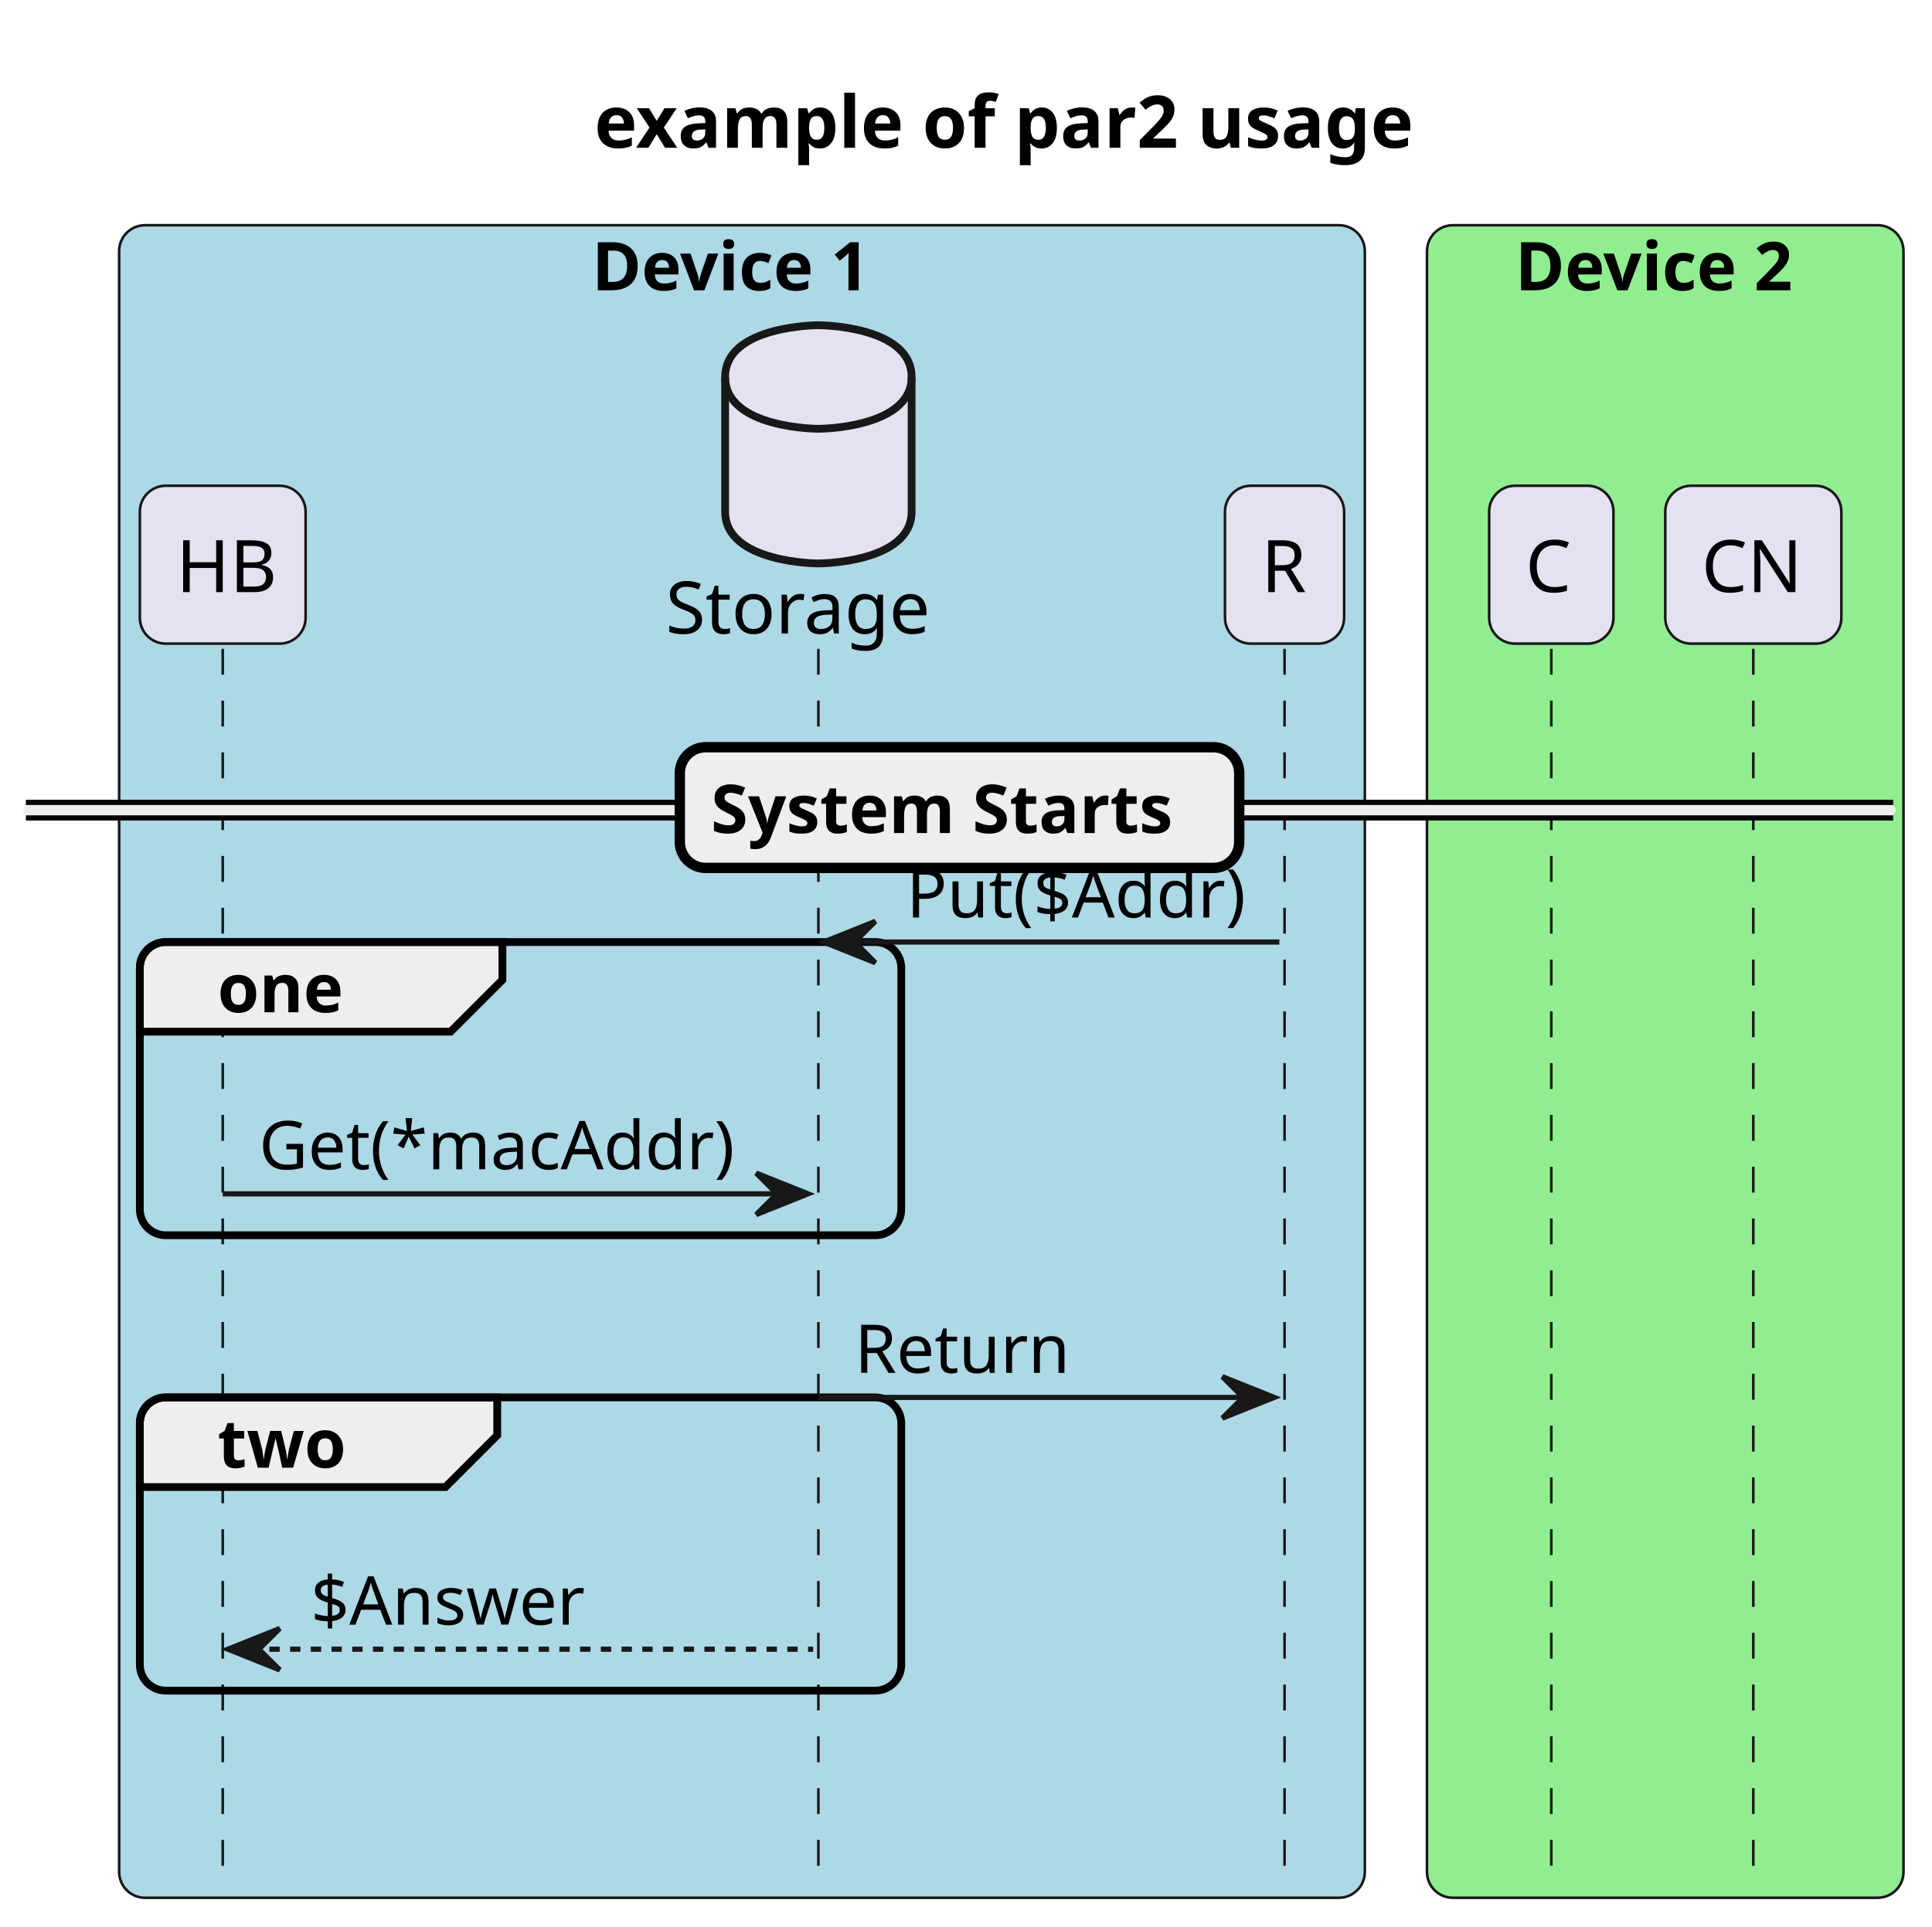
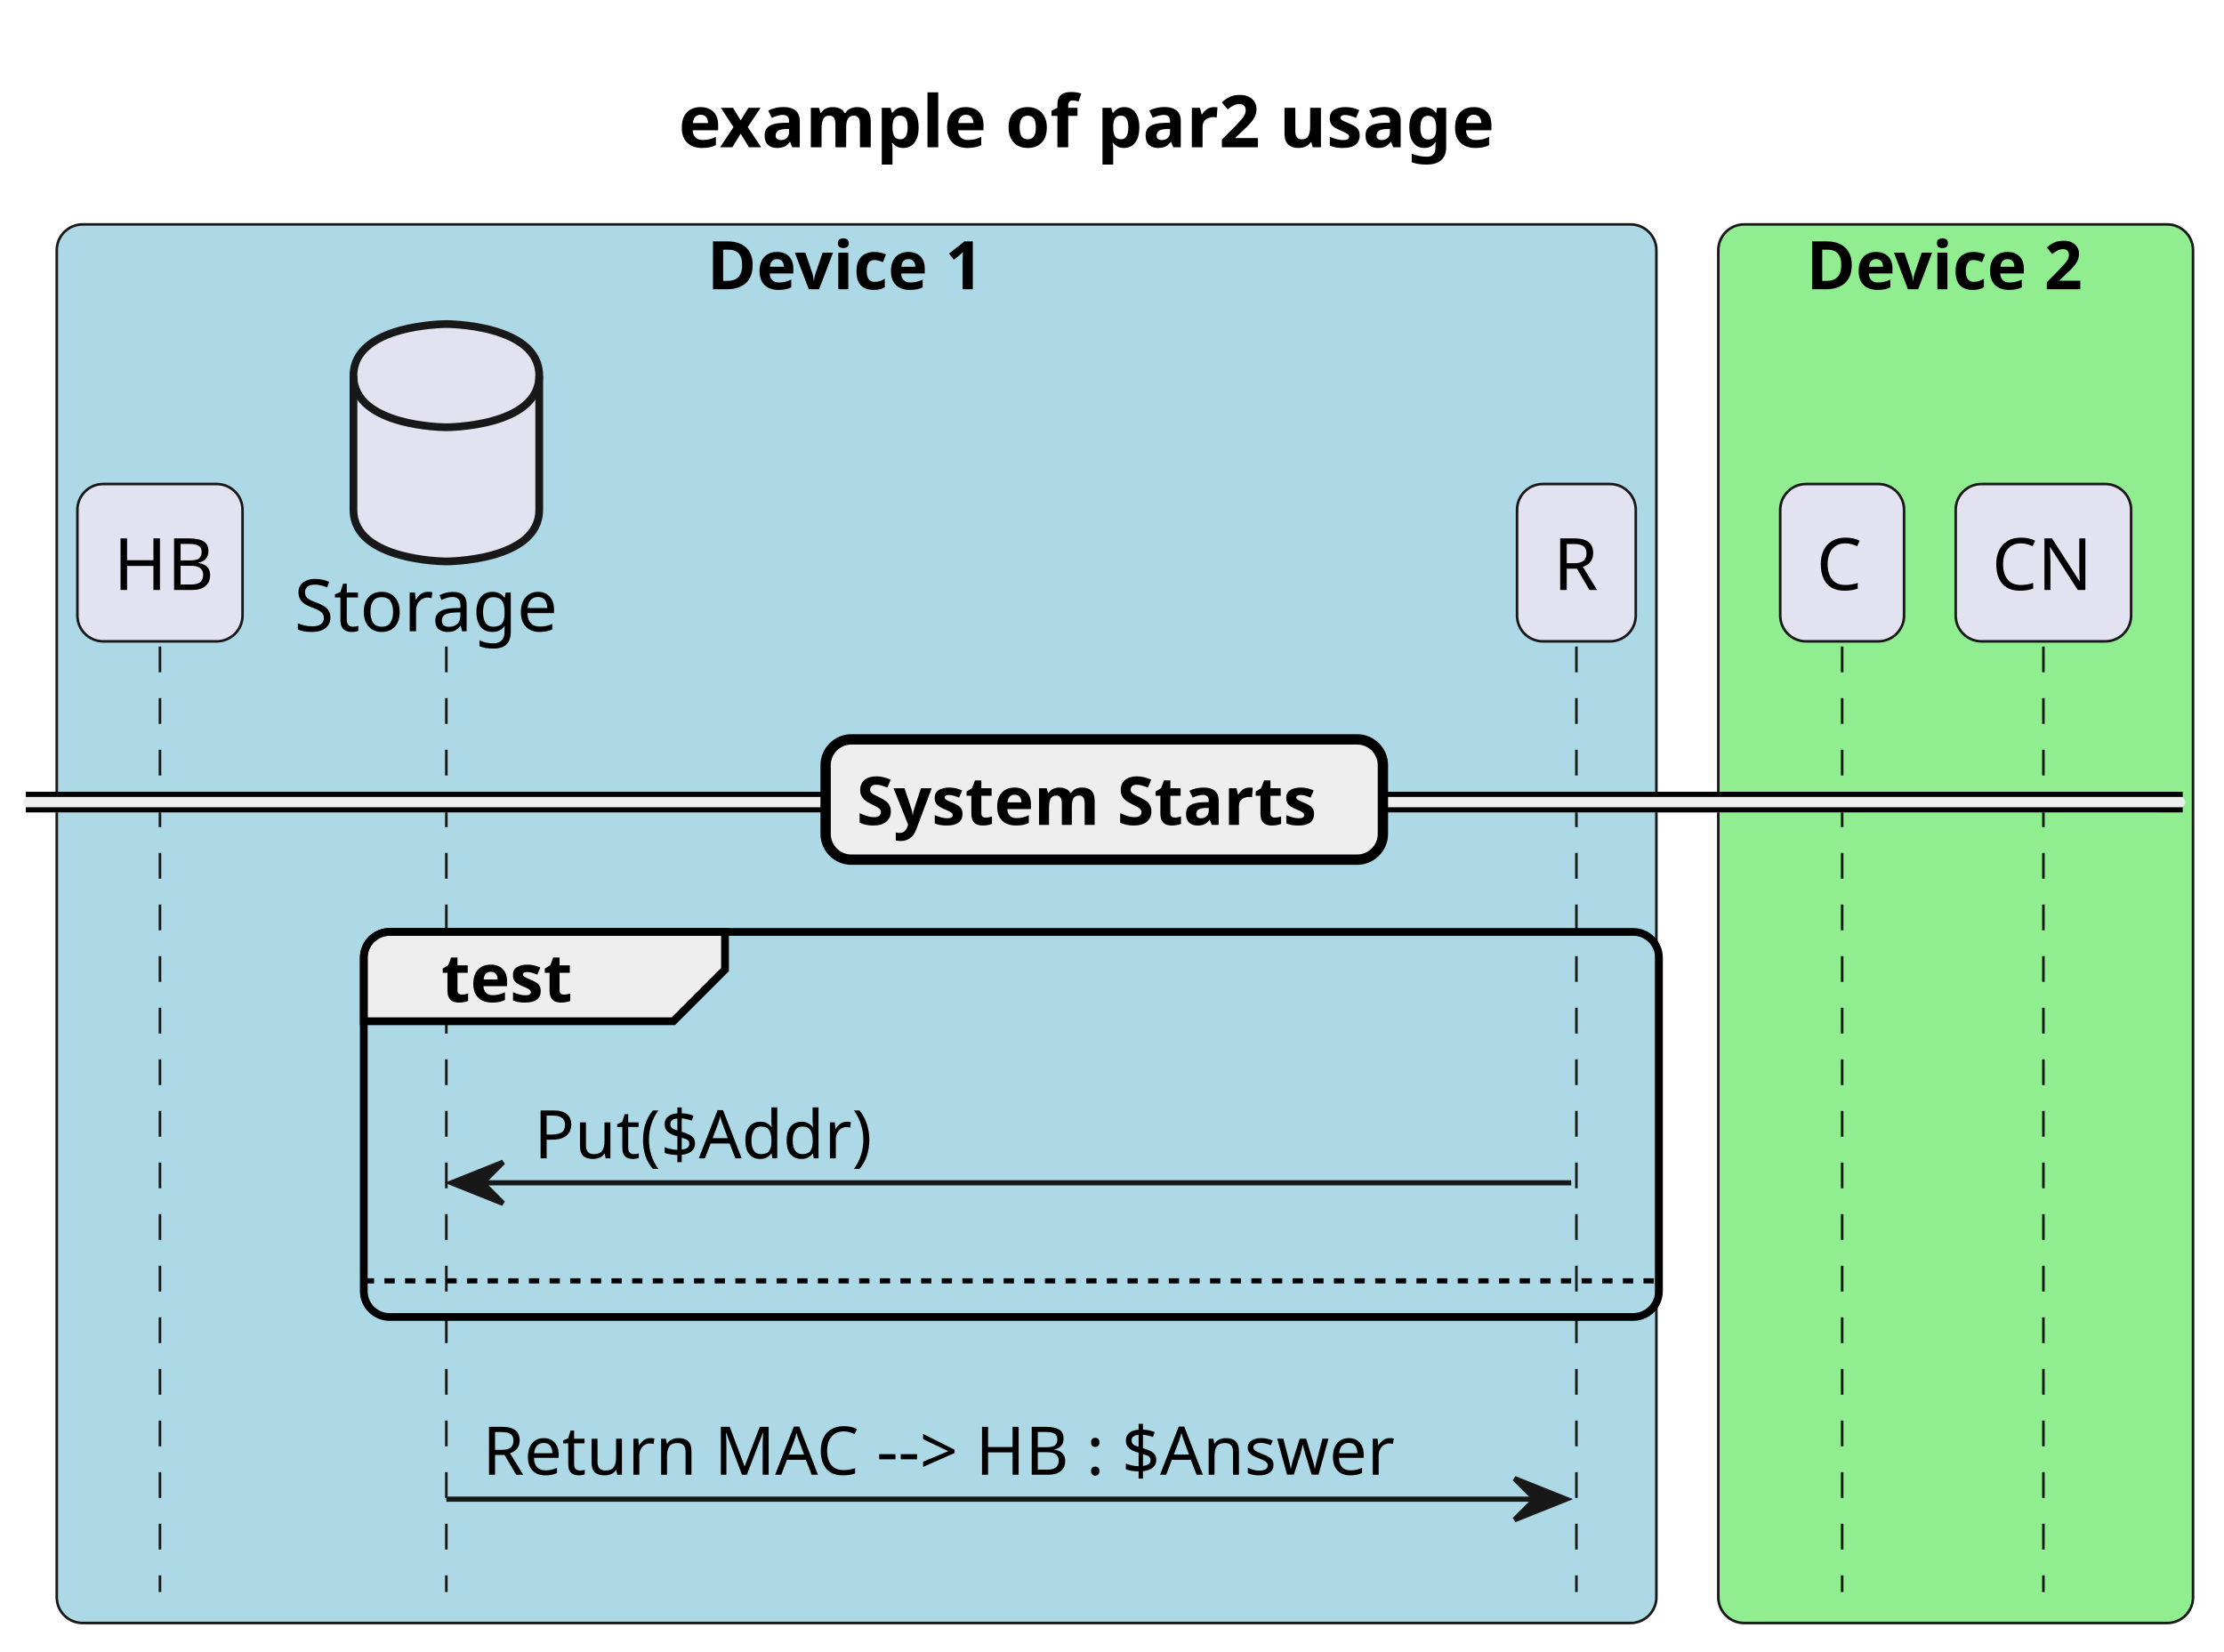
- <svg xmlns="http://www.w3.org/2000/svg" contentStyleType="text/css" height="372px" preserveAspectRatio="none" style="width:373px;height:372px;background:#FFFFFF;" version="1.1" viewBox="0 0 373 372" width="373px" zoomAndPan="magnify">
+ <svg xmlns="http://www.w3.org/2000/svg" contentStyleType="text/css" height="320px" preserveAspectRatio="none" style="width:431px;height:320px;background:#FFFFFF;" version="1.1" viewBox="0 0 431 320" width="431px" zoomAndPan="magnify">
  <defs />
  <g>
-     <rect fill="#ADD8E6" height="322.973" rx="5" ry="5" style="stroke:#181818;stroke-width:0.5;" width="240.5" x="23" y="43.488" />
-     <text fill="#000000" font-family="sans-serif" font-size="13" font-weight="bold" lengthAdjust="spacing" textLength="58" x="114.25" y="56.057">Device 1</text>
-     <rect fill="#90EE90" height="322.973" rx="5" ry="5" style="stroke:#181818;stroke-width:0.5;" width="92" x="275.5" y="43.488" />
-     <text fill="#000000" font-family="sans-serif" font-size="13" font-weight="bold" lengthAdjust="spacing" textLength="58" x="292.5" y="56.057">Device 2</text>
-     <text fill="#000000" font-family="sans-serif" font-size="14" font-weight="bold" lengthAdjust="spacing" textLength="164" x="114.75" y="28.535">example of par2 usage</text>
-     <line style="stroke:#181818;stroke-width:0.5;stroke-dasharray:5.0,5.0;" x1="43" x2="43" y1="125.287" y2="360.461" />
-     <line style="stroke:#181818;stroke-width:0.5;stroke-dasharray:5.0,5.0;" x1="158" x2="158" y1="125.287" y2="360.461" />
-     <line style="stroke:#181818;stroke-width:0.5;stroke-dasharray:5.0,5.0;" x1="248" x2="248" y1="125.287" y2="360.461" />
-     <line style="stroke:#181818;stroke-width:0.5;stroke-dasharray:5.0,5.0;" x1="299.5" x2="299.5" y1="125.287" y2="360.461" />
-     <line style="stroke:#181818;stroke-width:0.5;stroke-dasharray:5.0,5.0;" x1="338.5" x2="338.5" y1="125.287" y2="360.461" />
-     <rect fill="#E2E2F0" height="30.488" rx="5" ry="5" style="stroke:#181818;stroke-width:0.5;" width="32" x="27" y="93.799" />
-     <text fill="#000000" font-family="sans-serif" font-size="14" lengthAdjust="spacing" textLength="18" x="34" y="114.334">HB</text>
-     <text fill="#000000" font-family="sans-serif" font-size="14" lengthAdjust="spacing" textLength="53" x="128.5" y="122.334">Storage</text>
-     <path d="M140,72.799 C140,62.799 158,62.799 158,62.799 C158,62.799 176,62.799 176,72.799 L176,98.799 C176,108.799 158,108.799 158,108.799 C158,108.799 140,108.799 140,98.799 L140,72.799 " fill="#E2E2F0" style="stroke:#181818;stroke-width:1.5;" />
-     <path d="M140,72.799 C140,82.799 158,82.799 158,82.799 C158,82.799 176,82.799 176,72.799 " fill="none" style="stroke:#181818;stroke-width:1.5;" />
-     <rect fill="#E2E2F0" height="30.488" rx="5" ry="5" style="stroke:#181818;stroke-width:0.5;" width="23" x="236.5" y="93.799" />
-     <text fill="#000000" font-family="sans-serif" font-size="14" lengthAdjust="spacing" textLength="9" x="243.5" y="114.334">R</text>
-     <rect fill="#E2E2F0" height="30.488" rx="5" ry="5" style="stroke:#181818;stroke-width:0.5;" width="24" x="287.5" y="93.799" />
-     <text fill="#000000" font-family="sans-serif" font-size="14" lengthAdjust="spacing" textLength="10" x="294.5" y="114.334">C</text>
-     <rect fill="#E2E2F0" height="30.488" rx="5" ry="5" style="stroke:#181818;stroke-width:0.5;" width="34" x="321.5" y="93.799" />
-     <text fill="#000000" font-family="sans-serif" font-size="14" lengthAdjust="spacing" textLength="20" x="328.5" y="114.334">CN</text>
-     <rect fill="#EEEEEE" height="3" rx="5" ry="5" style="stroke:#EEEEEE;stroke-width:1.0;" width="360.5" x="5" y="154.942" />
-     <line style="stroke:#000000;stroke-width:1.0;" x1="5" x2="365.5" y1="154.942" y2="154.942" />
-     <line style="stroke:#000000;stroke-width:1.0;" x1="5" x2="365.5" y1="157.942" y2="157.942" />
-     <rect fill="#EEEEEE" height="23.311" rx="5" ry="5" style="stroke:#000000;stroke-width:2.0;" width="108" x="131.25" y="144.287" />
-     <text fill="#000000" font-family="sans-serif" font-size="13" font-weight="bold" lengthAdjust="spacing" textLength="90" x="137.25" y="160.856">System Starts</text>
-     <path d="M32,181.908 L97,181.908 L97,189.219 L87,199.219 L27,199.219 L27,186.908 A5,5 0 0 1 32,181.908 " fill="#EEEEEE" style="stroke:#000000;stroke-width:1.5;" />
-     <rect fill="none" height="56.621" rx="5" ry="5" style="stroke:#000000;stroke-width:1.5;" width="147" x="27" y="181.908" />
-     <text fill="#000000" font-family="sans-serif" font-size="13" font-weight="bold" lengthAdjust="spacing" textLength="25" x="42" y="195.477">one</text>
-     <polygon fill="#181818" points="146,226.529,156,230.529,146,234.529,150,230.529" style="stroke:#181818;stroke-width:1.0;" />
-     <line style="stroke:#181818;stroke-width:1.0;" x1="43" x2="152" y1="230.529" y2="230.529" />
-     <text fill="#000000" font-family="sans-serif" font-size="13" lengthAdjust="spacing" textLength="91" x="50" y="225.787">Get(*macAddr)</text>
-     <polygon fill="#181818" points="169,177.908,159,181.908,169,185.908,165,181.908" style="stroke:#181818;stroke-width:1.0;" />
-     <line style="stroke:#181818;stroke-width:1.0;" x1="163" x2="247" y1="181.908" y2="181.908" />
-     <text fill="#000000" font-family="sans-serif" font-size="13" lengthAdjust="spacing" textLength="66" x="175" y="177.166">Put($Addr)</text>
-     <path d="M32,269.84 L96,269.84 L96,277.15 L86,287.15 L27,287.15 L27,274.84 A5,5 0 0 1 32,269.84 " fill="#EEEEEE" style="stroke:#000000;stroke-width:1.5;" />
-     <rect fill="none" height="56.621" rx="5" ry="5" style="stroke:#000000;stroke-width:1.5;" width="147" x="27" y="269.84" />
-     <text fill="#000000" font-family="sans-serif" font-size="13" font-weight="bold" lengthAdjust="spacing" textLength="24" x="42" y="283.408">two</text>
-     <polygon fill="#181818" points="54,314.461,44,318.461,54,322.461,50,318.461" style="stroke:#181818;stroke-width:1.0;" />
-     <line style="stroke:#181818;stroke-width:1.0;stroke-dasharray:2.0,2.0;" x1="48" x2="157" y1="318.461" y2="318.461" />
-     <text fill="#000000" font-family="sans-serif" font-size="13" lengthAdjust="spacing" textLength="54" x="60" y="313.719">$Answer</text>
-     <polygon fill="#181818" points="236,265.84,246,269.84,236,273.84,240,269.84" style="stroke:#181818;stroke-width:1.0;" />
-     <line style="stroke:#181818;stroke-width:1.0;" x1="158" x2="242" y1="269.84" y2="269.84" />
-     <text fill="#000000" font-family="sans-serif" font-size="13" lengthAdjust="spacing" textLength="41" x="165" y="265.098">Return</text>
+     <rect fill="#ADD8E6" height="271.041" rx="5" ry="5" style="stroke:#181818;stroke-width:0.5;" width="310" x="11" y="43.488" />
+     <text fill="#000000" font-family="sans-serif" font-size="13" font-weight="bold" lengthAdjust="spacing" textLength="58" x="137" y="56.057">Device 1</text>
+     <rect fill="#90EE90" height="271.041" rx="5" ry="5" style="stroke:#181818;stroke-width:0.5;" width="92" x="333" y="43.488" />
+     <text fill="#000000" font-family="sans-serif" font-size="13" font-weight="bold" lengthAdjust="spacing" textLength="58" x="350" y="56.057">Device 2</text>
+     <text fill="#000000" font-family="sans-serif" font-size="14" font-weight="bold" lengthAdjust="spacing" textLength="164" x="131.5" y="28.535">example of par2 usage</text>
+     <line style="stroke:#181818;stroke-width:0.5;stroke-dasharray:5.0,5.0;" x1="31" x2="31" y1="125.287" y2="308.529" />
+     <line style="stroke:#181818;stroke-width:0.5;stroke-dasharray:5.0,5.0;" x1="86.5" x2="86.5" y1="125.287" y2="308.529" />
+     <line style="stroke:#181818;stroke-width:0.5;stroke-dasharray:5.0,5.0;" x1="305.5" x2="305.5" y1="125.287" y2="308.529" />
+     <line style="stroke:#181818;stroke-width:0.5;stroke-dasharray:5.0,5.0;" x1="357" x2="357" y1="125.287" y2="308.529" />
+     <line style="stroke:#181818;stroke-width:0.5;stroke-dasharray:5.0,5.0;" x1="396" x2="396" y1="125.287" y2="308.529" />
+     <rect fill="#E2E2F0" height="30.488" rx="5" ry="5" style="stroke:#181818;stroke-width:0.5;" width="32" x="15" y="93.799" />
+     <text fill="#000000" font-family="sans-serif" font-size="14" lengthAdjust="spacing" textLength="18" x="22" y="114.334">HB</text>
+     <text fill="#000000" font-family="sans-serif" font-size="14" lengthAdjust="spacing" textLength="53" x="57" y="122.334">Storage</text>
+     <path d="M68.5,72.799 C68.5,62.799 86.5,62.799 86.5,62.799 C86.5,62.799 104.5,62.799 104.5,72.799 L104.5,98.799 C104.5,108.799 86.5,108.799 86.5,108.799 C86.5,108.799 68.5,108.799 68.5,98.799 L68.5,72.799 " fill="#E2E2F0" style="stroke:#181818;stroke-width:1.5;" />
+     <path d="M68.5,72.799 C68.5,82.799 86.5,82.799 86.5,82.799 C86.5,82.799 104.5,82.799 104.5,72.799 " fill="none" style="stroke:#181818;stroke-width:1.5;" />
+     <rect fill="#E2E2F0" height="30.488" rx="5" ry="5" style="stroke:#181818;stroke-width:0.5;" width="23" x="294" y="93.799" />
+     <text fill="#000000" font-family="sans-serif" font-size="14" lengthAdjust="spacing" textLength="9" x="301" y="114.334">R</text>
+     <rect fill="#E2E2F0" height="30.488" rx="5" ry="5" style="stroke:#181818;stroke-width:0.5;" width="24" x="345" y="93.799" />
+     <text fill="#000000" font-family="sans-serif" font-size="14" lengthAdjust="spacing" textLength="10" x="352" y="114.334">C</text>
+     <rect fill="#E2E2F0" height="30.488" rx="5" ry="5" style="stroke:#181818;stroke-width:0.5;" width="34" x="379" y="93.799" />
+     <text fill="#000000" font-family="sans-serif" font-size="14" lengthAdjust="spacing" textLength="20" x="386" y="114.334">CN</text>
+     <rect fill="#EEEEEE" height="3" rx="5" ry="5" style="stroke:#EEEEEE;stroke-width:1.0;" width="418" x="5" y="153.942" />
+     <line style="stroke:#000000;stroke-width:1.0;" x1="5" x2="423" y1="153.942" y2="153.942" />
+     <line style="stroke:#000000;stroke-width:1.0;" x1="5" x2="423" y1="156.942" y2="156.942" />
+     <rect fill="#EEEEEE" height="23.311" rx="5" ry="5" style="stroke:#000000;stroke-width:2.0;" width="108" x="160" y="143.287" />
+     <text fill="#000000" font-family="sans-serif" font-size="13" font-weight="bold" lengthAdjust="spacing" textLength="90" x="166" y="159.856">System Starts</text>
+     <path d="M75.5,180.598 L140.5,180.598 L140.5,187.908 L130.5,197.908 L70.5,197.908 L70.5,185.598 A5,5 0 0 1 75.5,180.598 " fill="#EEEEEE" style="stroke:#000000;stroke-width:1.5;" />
+     <rect fill="none" height="74.621" rx="5" ry="5" style="stroke:#000000;stroke-width:1.5;" width="251" x="70.5" y="180.598" />
+     <text fill="#000000" font-family="sans-serif" font-size="13" font-weight="bold" lengthAdjust="spacing" textLength="25" x="85.5" y="194.166">test</text>
+     <line style="stroke:#000000;stroke-width:1.0;stroke-dasharray:2.0,2.0;" x1="70.5" x2="321.5" y1="248.219" y2="248.219" />
+     <polygon fill="#181818" points="97.5,225.219,87.5,229.219,97.5,233.219,93.5,229.219" style="stroke:#181818;stroke-width:1.0;" />
+     <line style="stroke:#181818;stroke-width:1.0;" x1="91.5" x2="304.5" y1="229.219" y2="229.219" />
+     <text fill="#000000" font-family="sans-serif" font-size="13" lengthAdjust="spacing" textLength="66" x="103.5" y="224.477">Put($Addr)</text>
+     <polygon fill="#181818" points="293.5,286.529,303.5,290.529,293.5,294.529,297.5,290.529" style="stroke:#181818;stroke-width:1.0;" />
+     <line style="stroke:#181818;stroke-width:1.0;" x1="86.5" x2="299.5" y1="290.529" y2="290.529" />
+     <text fill="#000000" font-family="sans-serif" font-size="13" lengthAdjust="spacing" textLength="195" x="93.5" y="285.787">Return  MAC --&gt; HB : $Answer</text>
  </g>
</svg>
